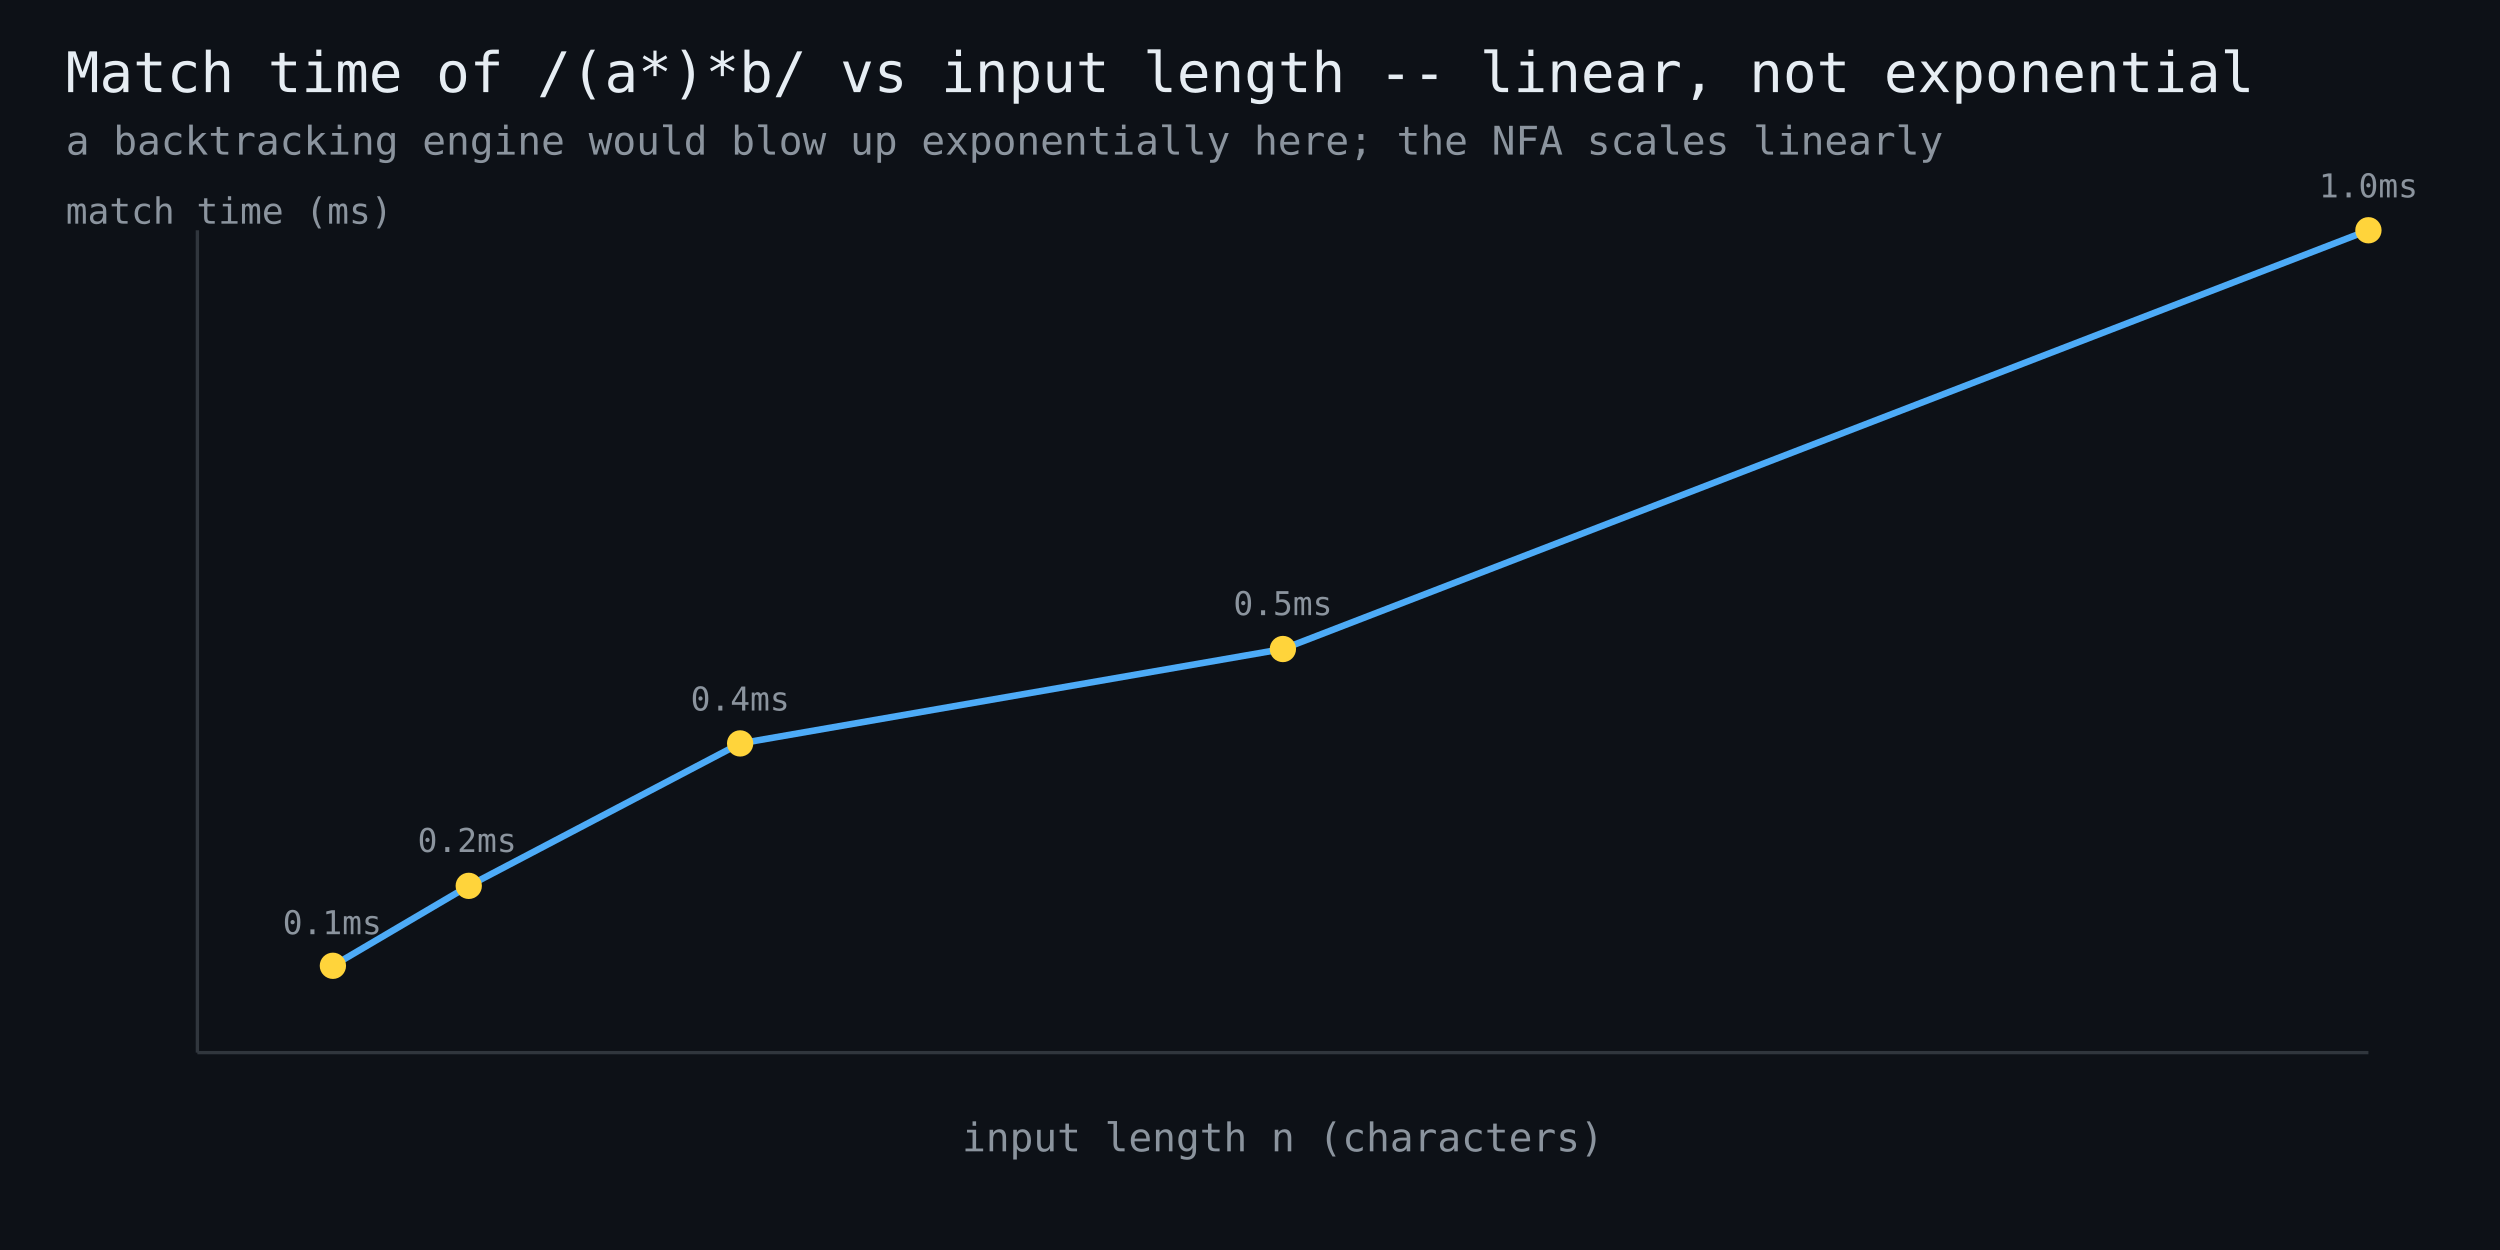
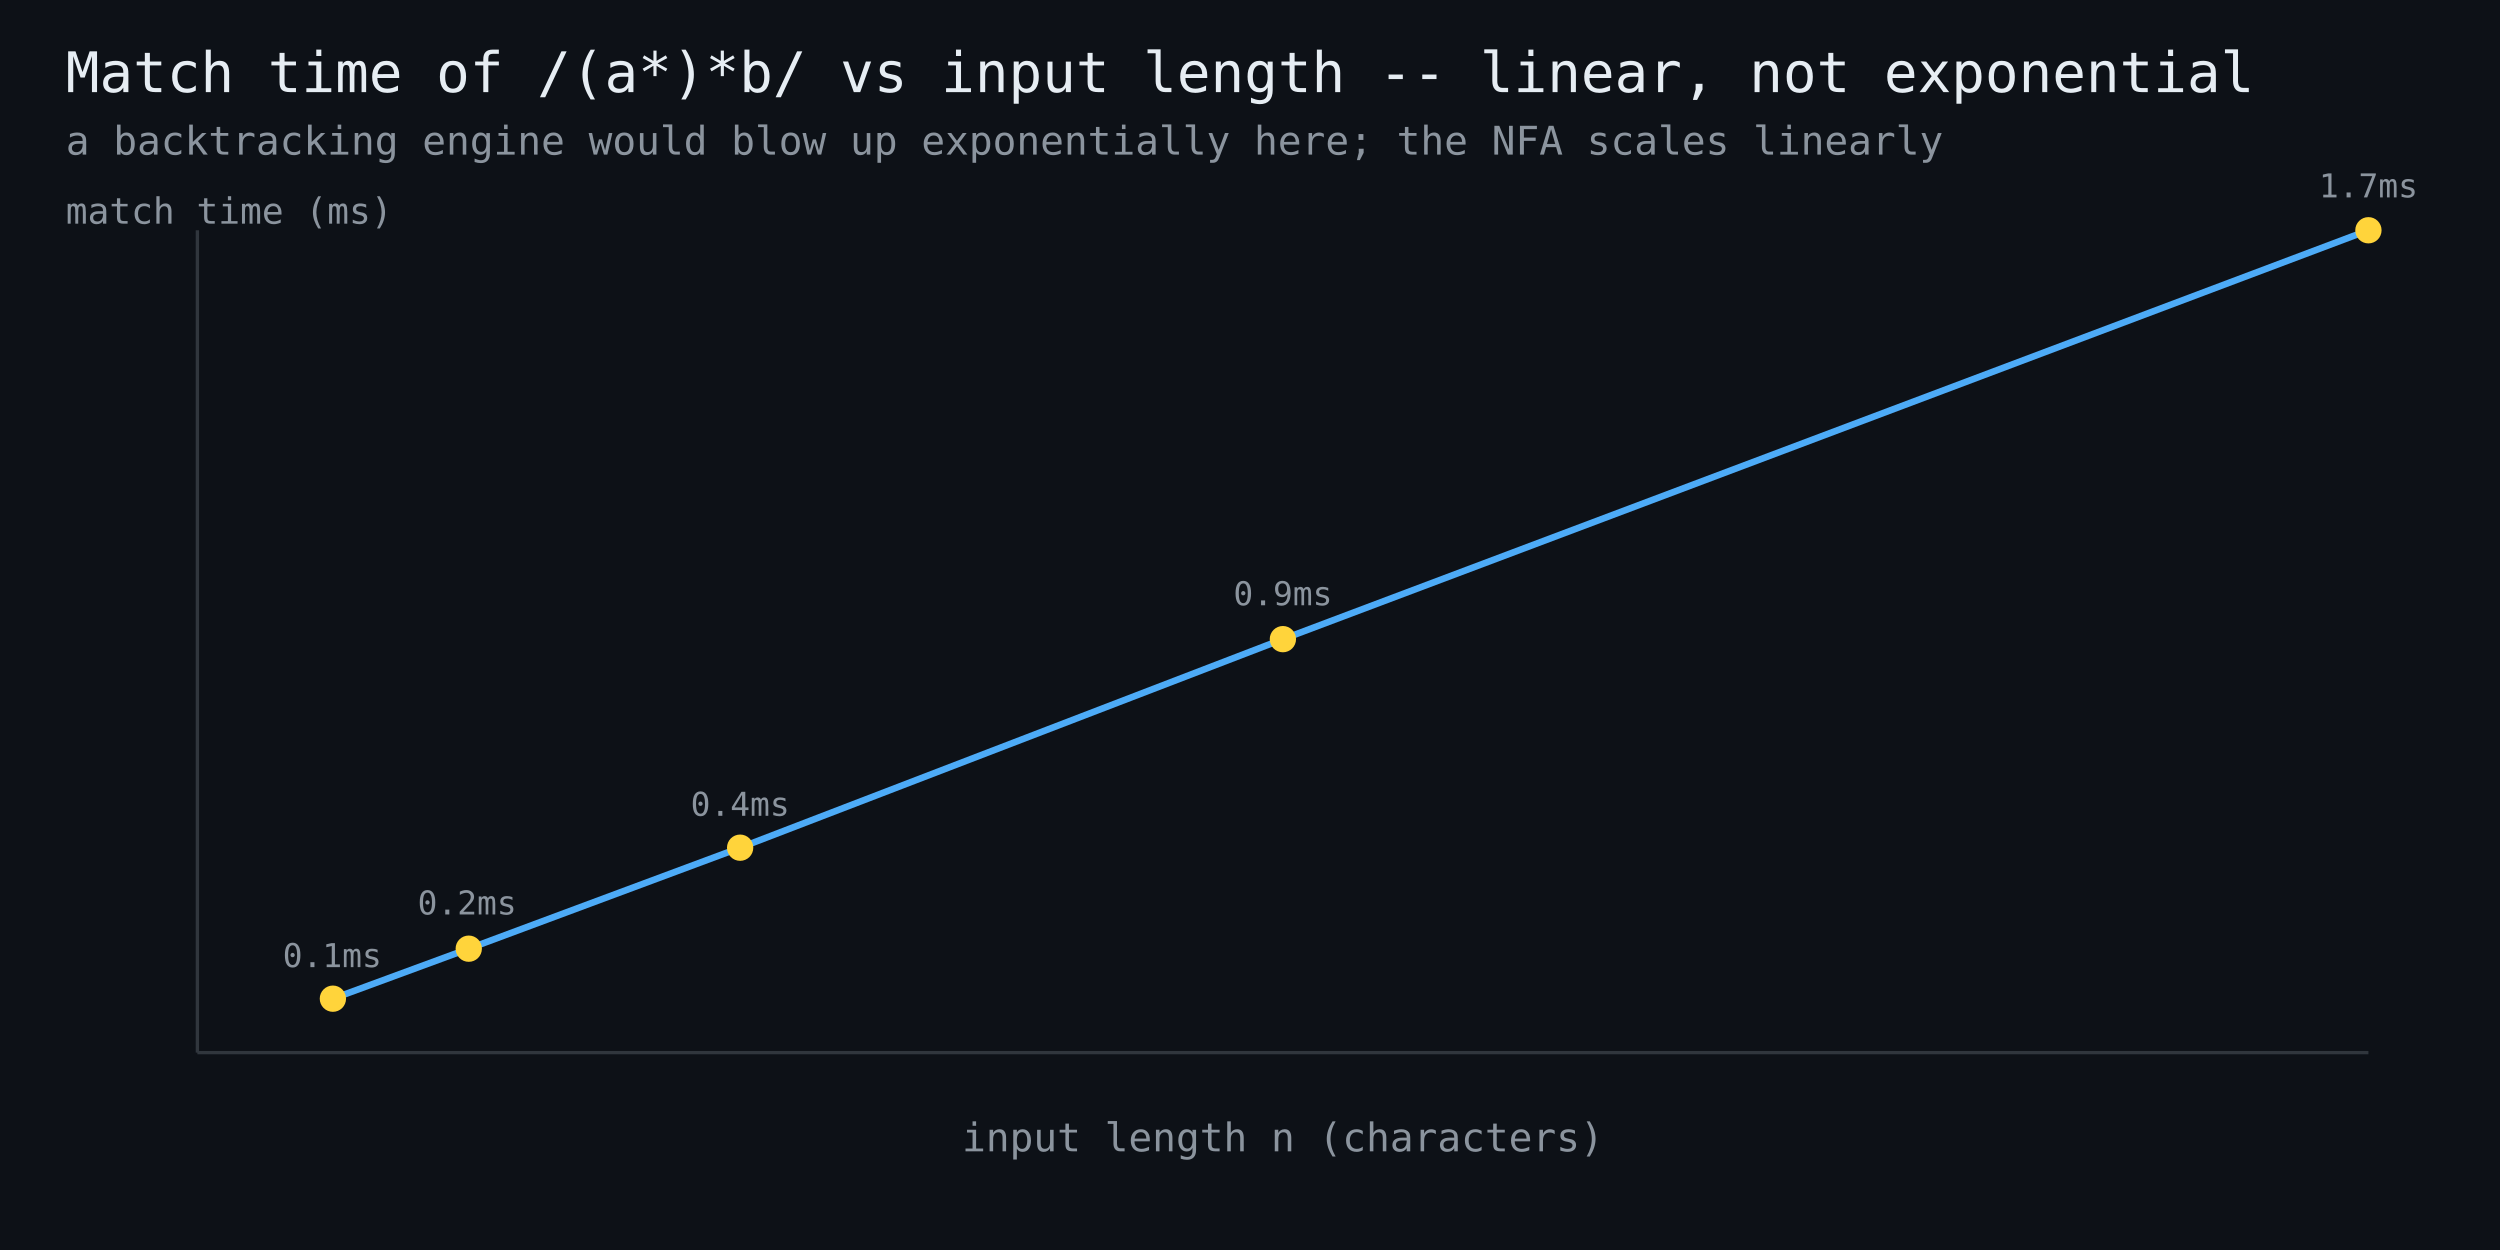
<svg xmlns="http://www.w3.org/2000/svg" width="760" height="380" viewBox="0 0 760 380" font-family="monospace">
  <rect width="760" height="380" fill="#0d1117" />
  <text x="20" y="28" fill="#e6edf3" font-size="17">Match time of /(a*)*b/ vs input length -- linear, not exponential</text>
  <text x="20" y="47" fill="#8b949e" font-size="12">a backtracking engine would blow up exponentially here; the NFA scales linearly</text>
  <line x1="60" y1="320" x2="720" y2="320" stroke="#30363d" stroke-width="1" />
  <line x1="60" y1="320" x2="60" y2="70" stroke="#30363d" stroke-width="1" />
-   <polyline points="101.2,293.6 142.5,269.3 225.0,226.0 390.0,197.3 720.0,70.0" fill="none" stroke="#4dabf7" stroke-width="2" />
-   <circle cx="101.2" cy="293.6" r="4" fill="#ffd43b" />
-   <text x="101" y="284" fill="#8b949e" font-size="10" text-anchor="middle">0.1ms</text>
-   <circle cx="142.5" cy="269.3" r="4" fill="#ffd43b" />
-   <text x="142" y="259" fill="#8b949e" font-size="10" text-anchor="middle">0.2ms</text>
-   <circle cx="225.0" cy="226.0" r="4" fill="#ffd43b" />
-   <text x="225" y="216" fill="#8b949e" font-size="10" text-anchor="middle">0.4ms</text>
-   <circle cx="390.0" cy="197.3" r="4" fill="#ffd43b" />
-   <text x="390" y="187" fill="#8b949e" font-size="10" text-anchor="middle">0.5ms</text>
+   <polyline points="101.2,303.6 142.5,288.4 225.0,257.7 390.0,194.3 720.0,70.0" fill="none" stroke="#4dabf7" stroke-width="2" />
+   <circle cx="101.2" cy="303.6" r="4" fill="#ffd43b" />
+   <text x="101" y="294" fill="#8b949e" font-size="10" text-anchor="middle">0.1ms</text>
+   <circle cx="142.5" cy="288.4" r="4" fill="#ffd43b" />
+   <text x="142" y="278" fill="#8b949e" font-size="10" text-anchor="middle">0.2ms</text>
+   <circle cx="225.0" cy="257.7" r="4" fill="#ffd43b" />
+   <text x="225" y="248" fill="#8b949e" font-size="10" text-anchor="middle">0.4ms</text>
+   <circle cx="390.0" cy="194.3" r="4" fill="#ffd43b" />
+   <text x="390" y="184" fill="#8b949e" font-size="10" text-anchor="middle">0.9ms</text>
  <circle cx="720.0" cy="70.0" r="4" fill="#ffd43b" />
-   <text x="720" y="60" fill="#8b949e" font-size="10" text-anchor="middle">1.0ms</text>
+   <text x="720" y="60" fill="#8b949e" font-size="10" text-anchor="middle">1.7ms</text>
  <text x="390" y="350" fill="#8b949e" font-size="12" text-anchor="middle">input length n (characters)</text>
  <text x="20" y="68" fill="#8b949e" font-size="11">match time (ms)</text>
</svg>
